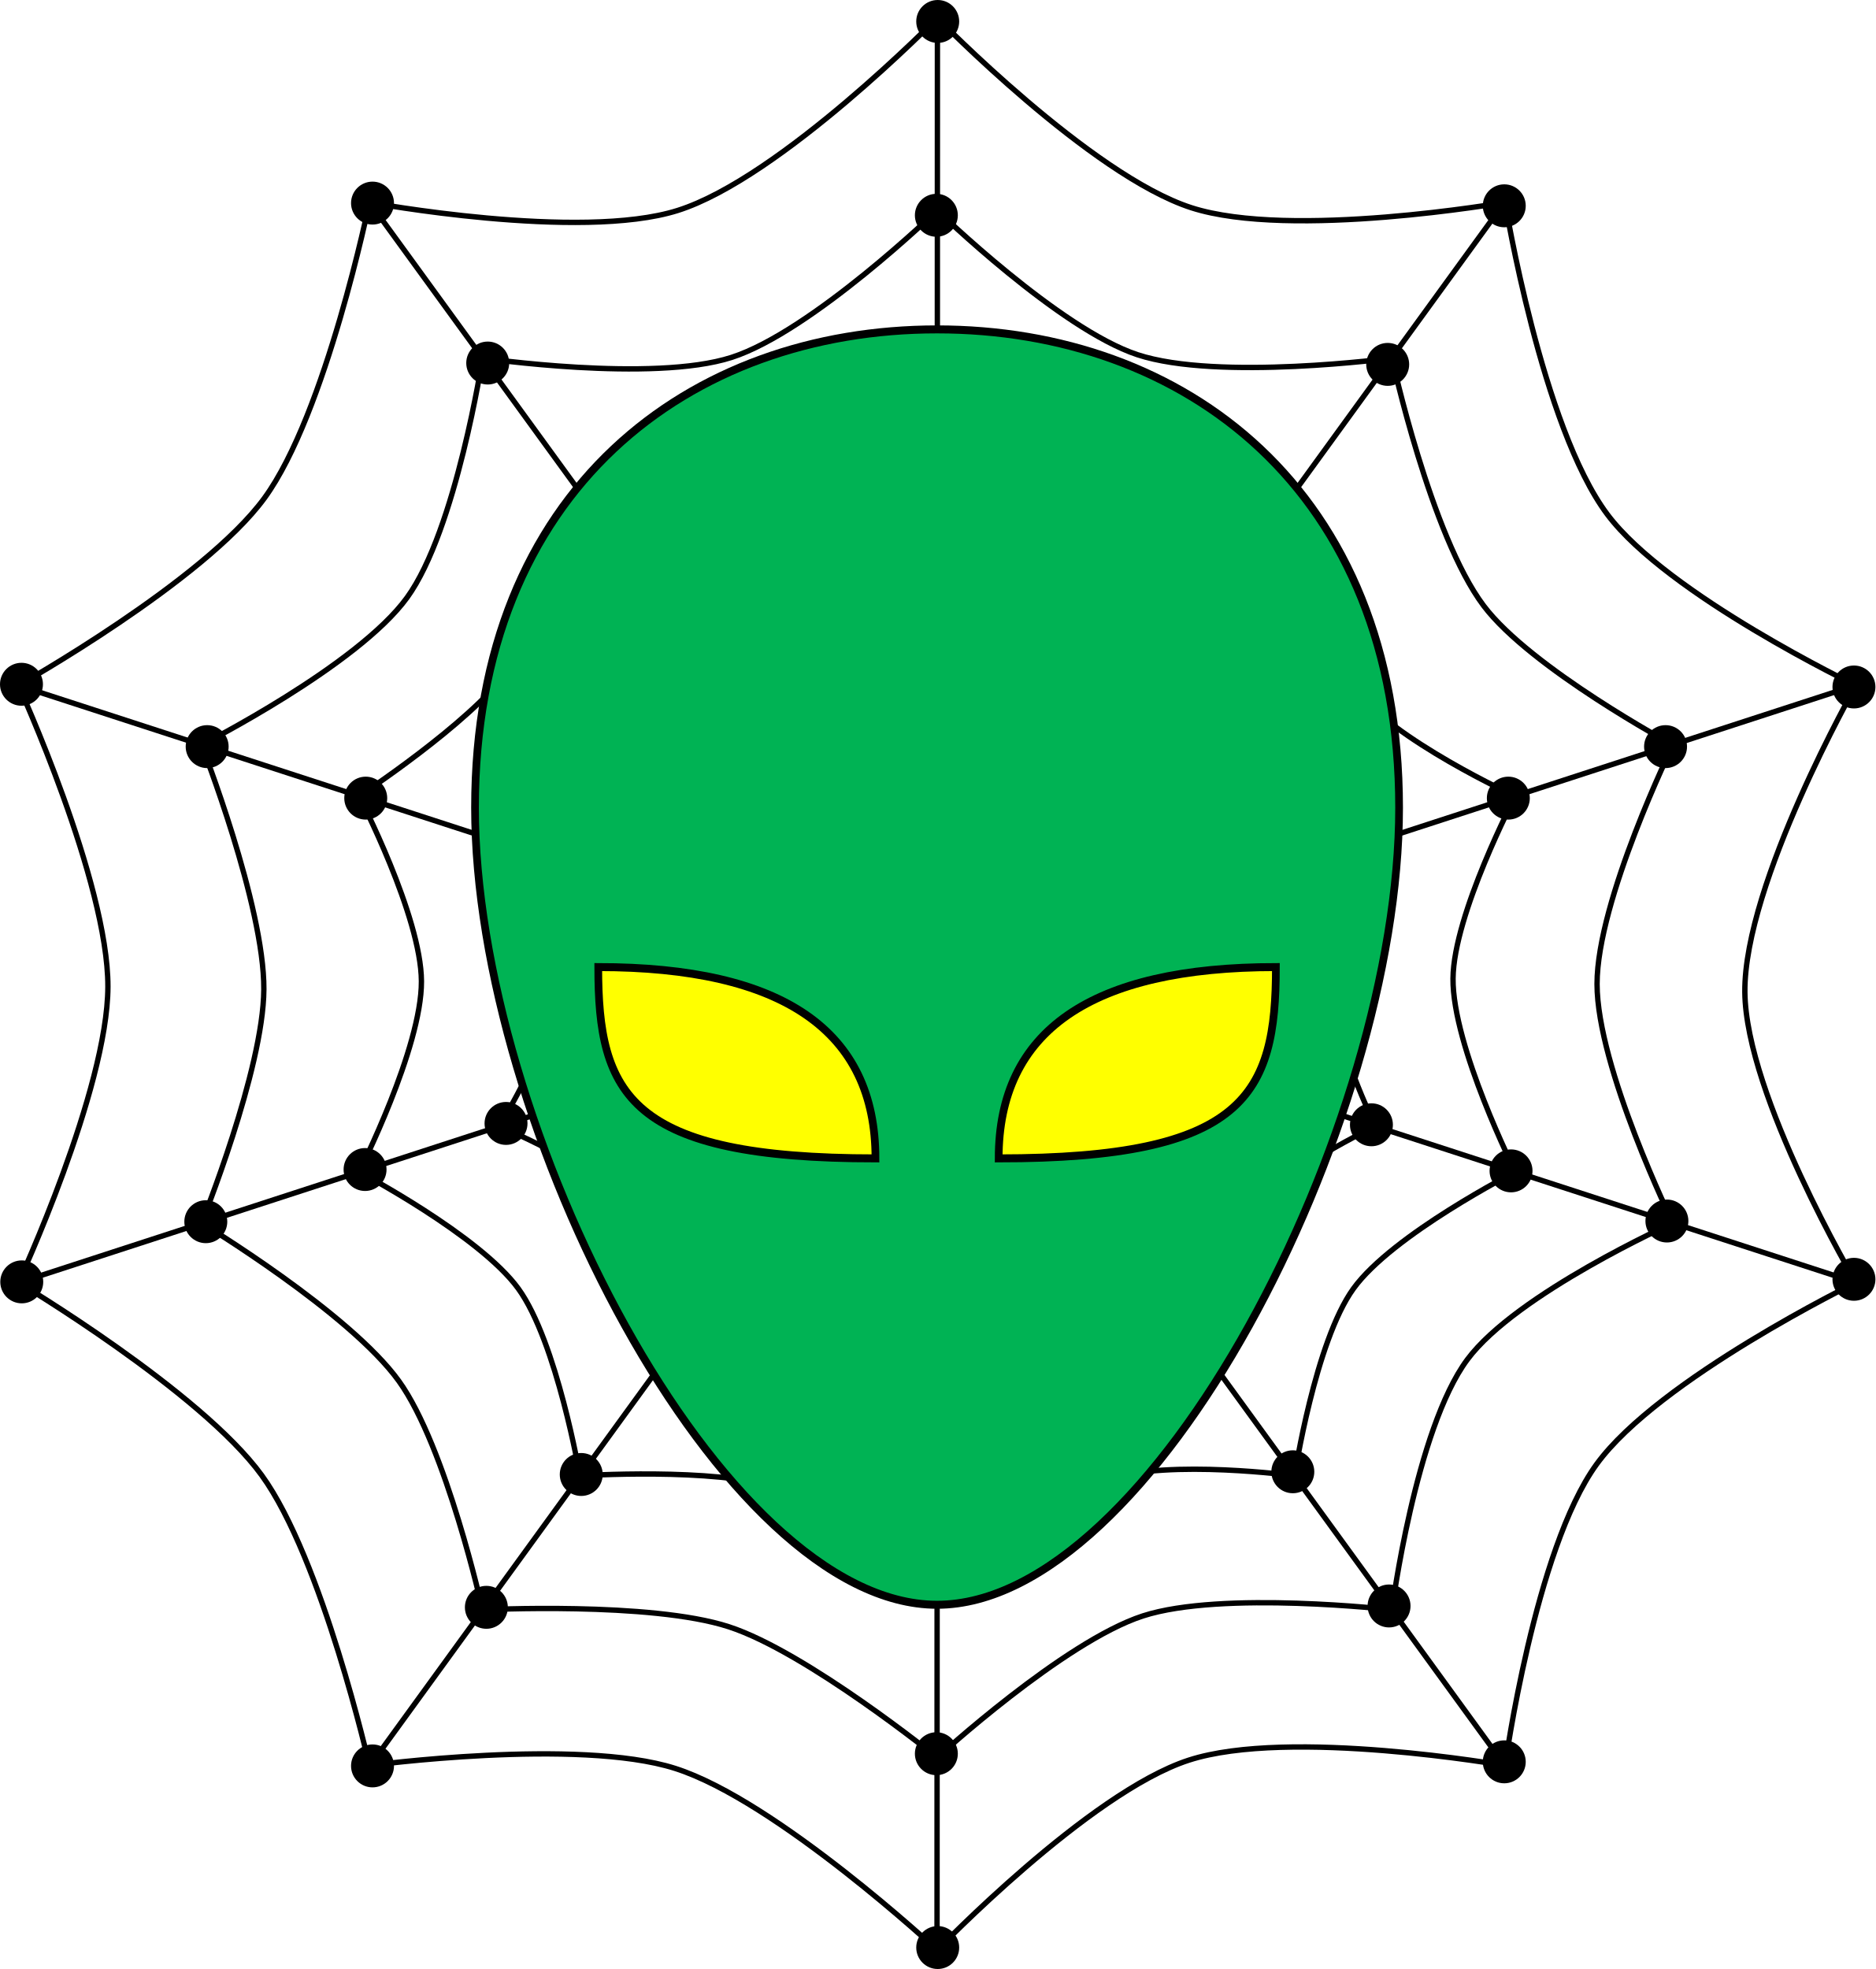
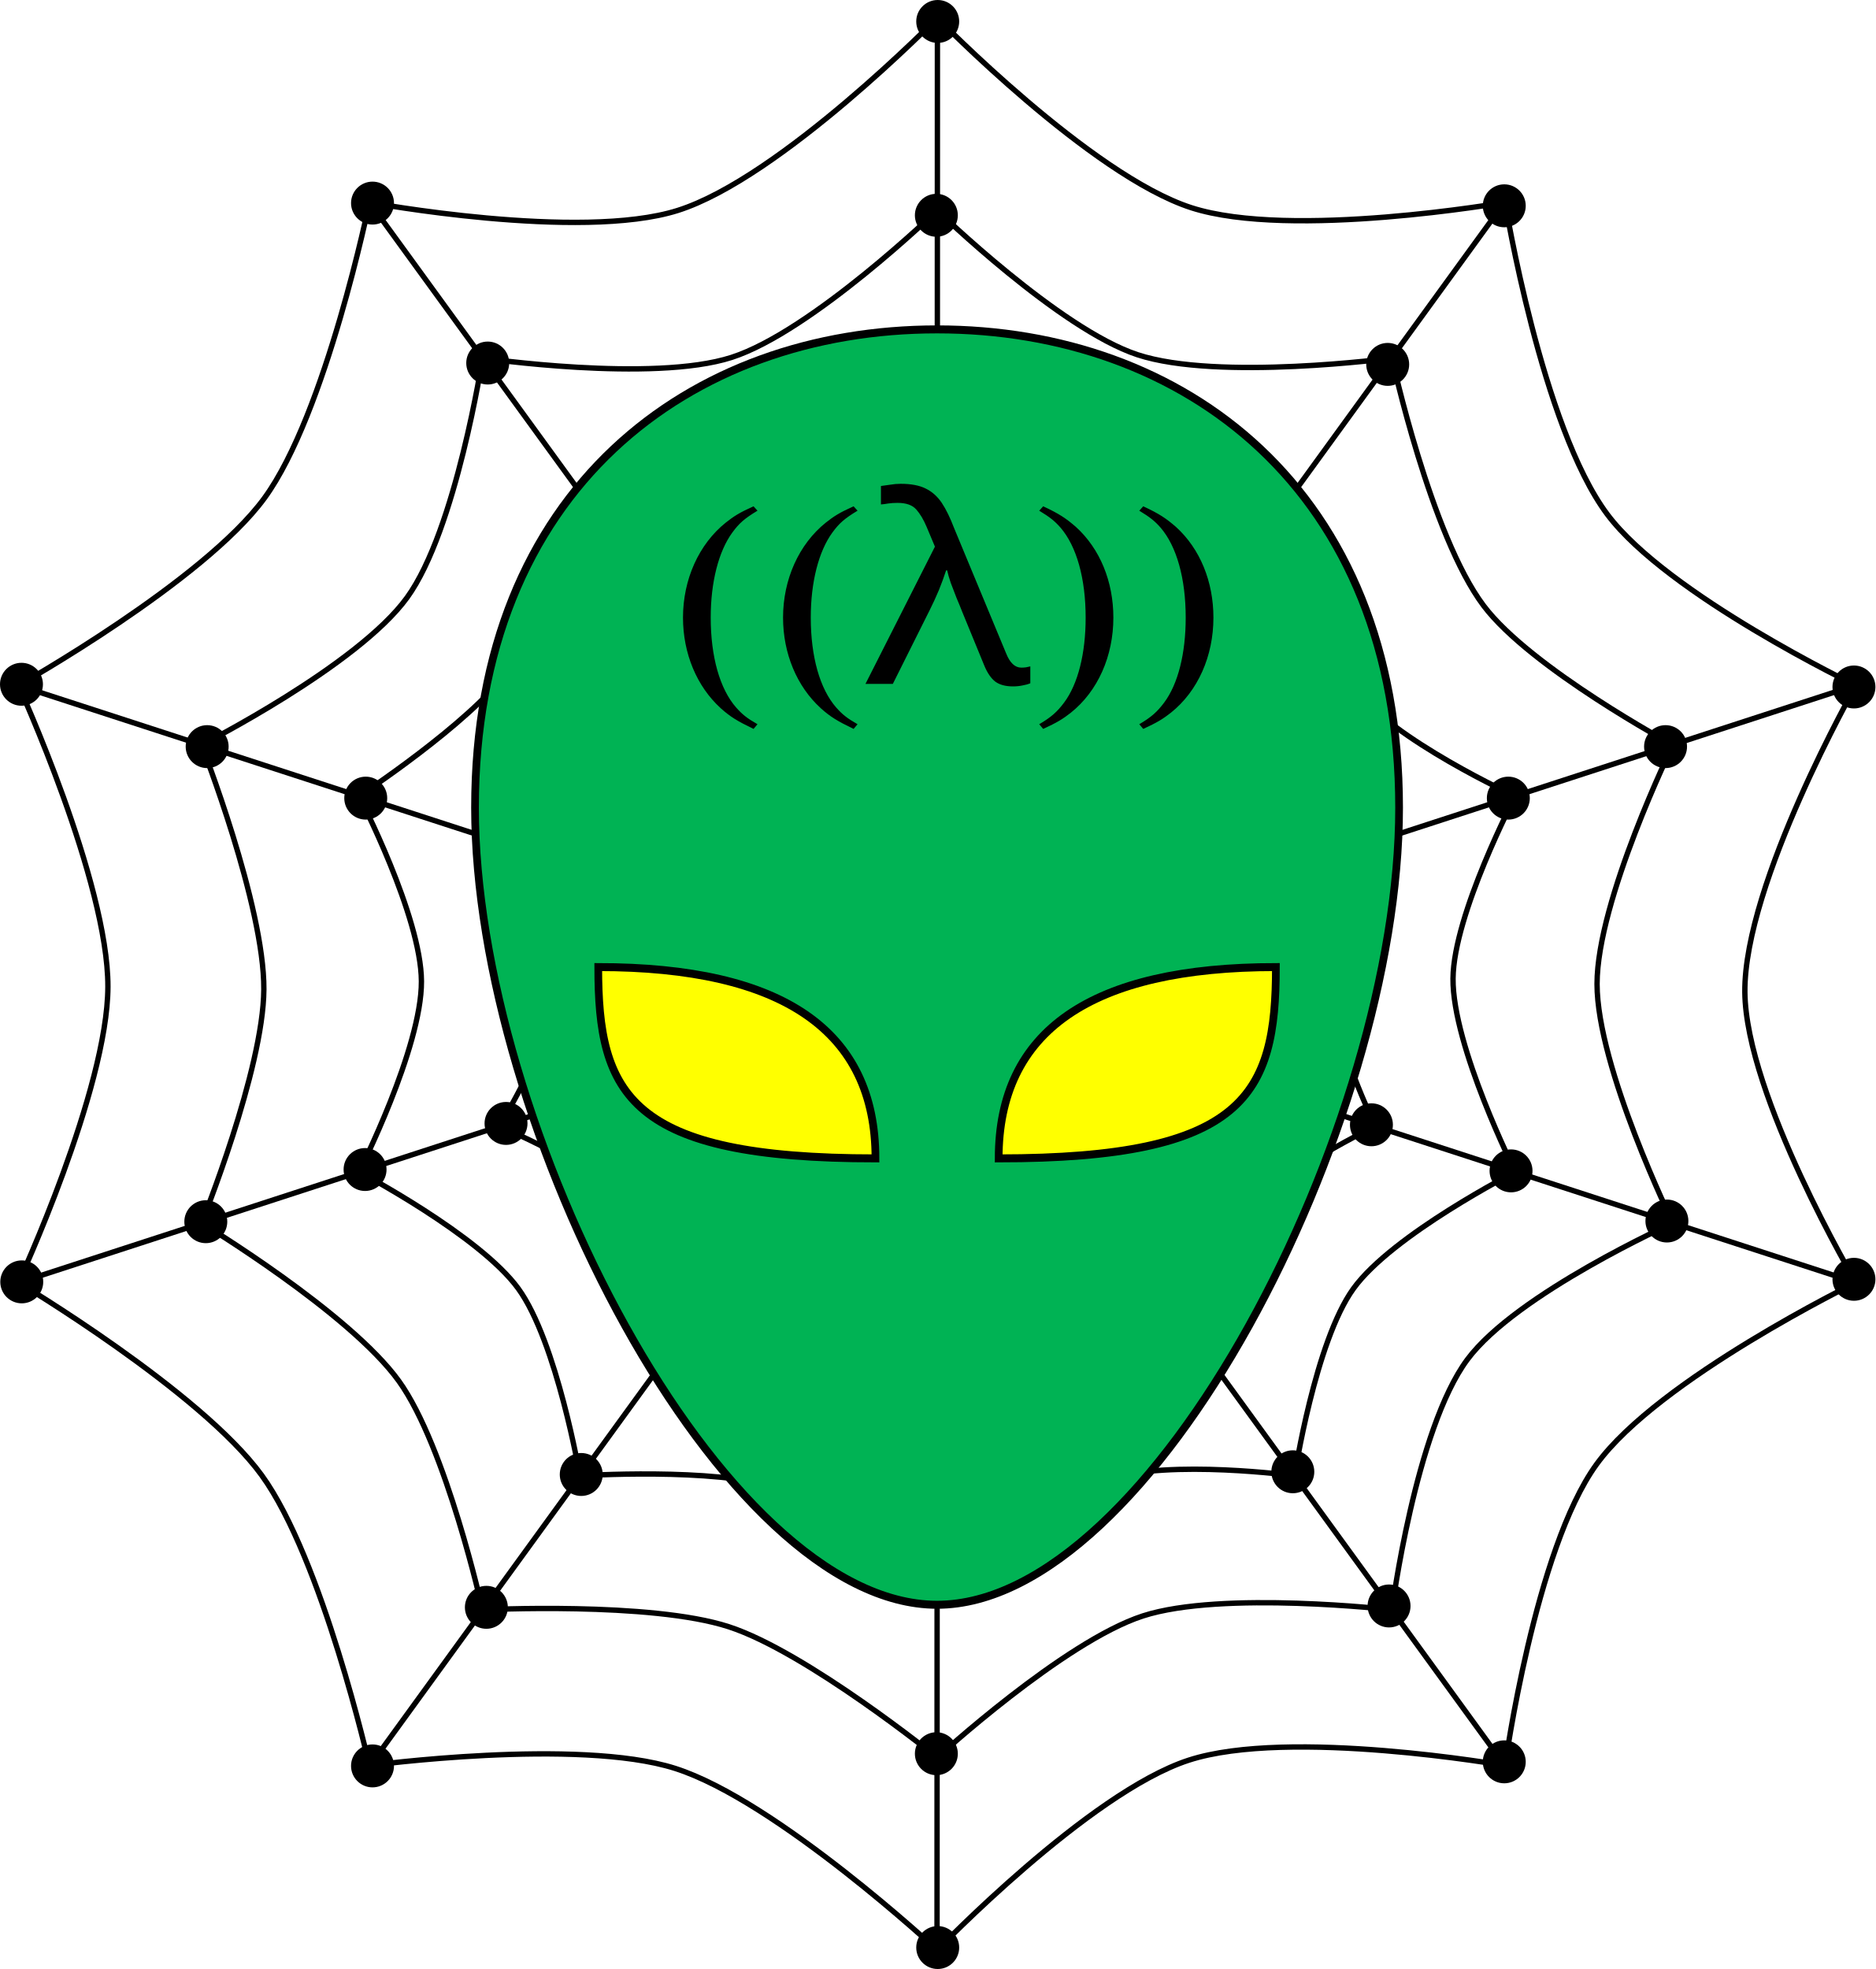
<svg xmlns="http://www.w3.org/2000/svg" width="87.358" height="91.714" id="svg2" version="1.1">
  <defs id="defs4" />
  <g id="layer1" transform="translate(-151.3436,-36.53768)">
    <text xml:space="preserve" style="font-size:40px;font-style:normal;font-variant:normal;font-weight:normal;font-stretch:normal;line-height:125%;letter-spacing:0px;word-spacing:0px;fill:#000000;fill-opacity:1;stroke:none;font-family:Symbol;-inkscape-font-specification:Symbol" x="114.018" y="77.094" id="text3796">
      <tspan id="tspan3798" x="114.018" y="77.094" />
    </text>
    <g id="g4644">
      <path id="path4092" d="m 195,37.37 c 0,0 7.15,7.33 11.836,8.843 4.636,1.497 14.614,-0.249 14.614,-0.249 0,0 1.709,10.452 4.764,14.533 2.808,3.752 11.583,7.967 11.583,7.967 0,0 -5.222,9.22 -5.177,14.285 0.043,4.828 5.177,13.527 5.177,13.527 0,0 -9.201,4.488 -12.088,8.472 -2.868,3.957 -4.259,14.028 -4.259,14.028 0,0 -10.068,-1.771 -14.74,-0.249 -4.651,1.515 -11.71,8.843 -11.71,8.843 0,0 -7.494,-6.964 -12.215,-8.464 -4.523,-1.437 -14.235,-0.13 -14.235,-0.13 0,0 -2.192,-9.632 -5.017,-13.523 -2.831,-3.899 -11.33,-8.977 -11.33,-8.977 0,0 4.155,-8.981 4.167,-13.779 0.012,-4.879 -4.167,-14.032 -4.167,-14.032 0,0 8.626,-4.848 11.457,-8.725 2.873,-3.936 4.891,-13.775 4.891,-13.775 0,0 9.795,1.818 14.362,0.375 4.784,-1.512 12.089,-8.969 12.089,-8.969 z" style="fill:none;stroke:#000000;stroke-width:0.25;stroke-miterlimit:4;stroke-opacity:1;stroke-dasharray:none" />
      <path id="path4095" d="m 168.556,45.964 52.887,72.813" style="fill:none;stroke:#000000;stroke-width:0.25;stroke-linecap:butt;stroke-linejoin:miter;stroke-miterlimit:4;stroke-opacity:1;stroke-dasharray:none" />
      <path id="path4097" d="m 194.991,127.376 0.018,-90.013" style="fill:none;stroke:#000000;stroke-width:0.25;stroke-linecap:butt;stroke-linejoin:miter;stroke-miterlimit:4;stroke-opacity:1;stroke-dasharray:none" />
      <path id="path4099" d="M 168.571,118.782 221.428,45.958" style="fill:none;stroke:#000000;stroke-width:0.25;stroke-linecap:butt;stroke-linejoin:miter;stroke-miterlimit:4;stroke-opacity:1;stroke-dasharray:none" />
      <path id="path4101" d="M 152.202,96.289 237.797,68.451" style="fill:none;stroke:#000000;stroke-width:0.25;stroke-linecap:butt;stroke-linejoin:miter;stroke-miterlimit:4;stroke-opacity:1;stroke-dasharray:none" />
      <path id="path4103" d="m 152.21,68.465 85.58,27.81" style="fill:none;stroke:#000000;stroke-width:0.25;stroke-linecap:butt;stroke-linejoin:miter;stroke-miterlimit:4;stroke-opacity:1;stroke-dasharray:none" />
      <path id="path4092-1" d="m 195,46.336 c 0,0 5.688,5.522 9.328,6.724 3.752,1.239 11.853,0.158 11.853,0.158 0,0 1.805,8.26 4.272,11.534 2.196,2.914 8.818,6.483 8.818,6.483 0,0 -3.536,7.241 -3.536,11.135 0,3.894 3.536,11.135 3.536,11.135 0,0 -7.291,3.281 -9.576,6.357 -2.42,3.259 -3.515,11.66 -3.515,11.66 0,0 -7.921,-0.91 -11.6,0.284 -3.688,1.197 -9.58,6.598 -9.58,6.598 0,0 -6.074,-4.911 -9.706,-6.093 -3.646,-1.186 -11.474,-0.789 -11.474,-0.789 0,0 -1.688,-7.58 -3.893,-10.65 -2.292,-3.19 -9.197,-7.367 -9.197,-7.367 0,0 2.883,-7.128 2.904,-10.883 0.022,-3.917 -2.904,-11.388 -2.904,-11.388 0,0 7.271,-3.682 9.576,-6.862 2.288,-3.157 3.515,-11.155 3.515,-11.155 0,0 7.92,1.154 11.6,-0.032 3.737,-1.204 9.58,-6.85 9.58,-6.85 z" style="fill:none;stroke:#000000;stroke-width:0.25;stroke-miterlimit:4;stroke-opacity:1;stroke-dasharray:none" />
      <path id="path4092-1-4" d="m 195,54.054 c 0,0 4.508,4.532 7.438,5.482 2.919,0.946 9.206,-0.074 9.206,-0.074 0,0 0.861,6.552 2.744,9.099 1.799,2.435 7.542,5.059 7.542,5.059 0,0 -2.878,5.504 -2.904,8.498 -0.027,3.153 2.904,9.003 2.904,9.003 0,0 -5.728,2.925 -7.542,5.438 -1.784,2.47 -2.744,8.721 -2.744,8.721 0,0 -5.794,-0.786 -8.715,0.157 -2.955,0.954 -7.929,5.251 -7.929,5.251 0,0 -4.628,-3.922 -7.438,-4.851 -2.919,-0.965 -9.206,-0.557 -9.206,-0.557 0,0 -1.072,-6.244 -2.87,-8.721 -1.801,-2.48 -7.416,-5.438 -7.416,-5.438 0,0 2.918,-5.763 2.904,-8.876 -0.013,-3.033 -2.904,-8.624 -2.904,-8.624 0,0 5.142,-3.38 6.911,-5.816 1.762,-2.428 3.375,-8.342 3.375,-8.342 0,0 6.466,1.195 9.458,0.2 2.883,-0.958 7.185,-5.608 7.185,-5.608 z" style="fill:none;stroke:#000000;stroke-width:0.25;stroke-miterlimit:4;stroke-opacity:1;stroke-dasharray:none" />
      <path id="path4092-1-4-7" d="m 195,60.913 c 0,0 3.538,3.853 5.927,4.574 2.139,0.645 6.685,-0.476 6.685,-0.476 0,0 0.814,4.944 2.256,6.88 1.343,1.803 5.539,3.849 5.539,3.849 0,0 -2.046,4.492 -2.02,6.883 0.024,2.23 2.02,6.378 2.02,6.378 0,0 -4.414,2.082 -5.791,3.975 -1.381,1.899 -2.003,6.753 -2.003,6.753 0,0 -4.644,-0.903 -6.811,-0.224 -2.301,0.721 -5.801,4.322 -5.801,4.322 0,0 -3.41,-3.598 -5.675,-4.322 -2.204,-0.704 -6.937,0.224 -6.937,0.224 0,0 -0.442,-5.06 -1.877,-7.006 -1.383,-1.875 -5.918,-3.723 -5.918,-3.723 0,0 2.652,-4.25 2.652,-6.631 0,-2.38 -2.652,-6.631 -2.652,-6.631 0,0 4.409,-2.182 5.791,-4.102 1.349,-1.873 2.003,-6.627 2.003,-6.627 0,0 4.558,0.636 6.685,-0.029 2.287,-0.715 5.927,-4.069 5.927,-4.069 z" style="fill:none;stroke:#000000;stroke-width:0.25;stroke-miterlimit:4;stroke-opacity:1;stroke-dasharray:none" />
      <path id="path4092-1-4-7-0" d="m 195,67.775 c 0,0 2.477,2.296 4.037,2.783 1.445,0.451 4.542,0.005 4.542,0.005 0,0 0.204,3.36 1.136,4.659 0.959,1.335 4.166,2.639 4.166,2.639 0,0 -1.559,3.183 -1.515,4.889 0.037,1.466 1.515,4.131 1.515,4.131 0,0 -3.549,0.892 -4.545,2.26 -0.999,1.373 -0.757,5.038 -0.757,5.038 0,0 -3.262,-0.984 -4.795,-0.5 -1.594,0.503 -3.784,3.288 -3.784,3.288 0,0 -2.191,-2.785 -3.784,-3.288 -1.532,-0.484 -4.795,0.5 -4.795,0.5 0,0 0.057,-3.463 -0.883,-4.785 -0.982,-1.381 -4.419,-2.512 -4.419,-2.512 0,0 2.112,-2.669 2.147,-4.258 0.038,-1.741 -2.147,-4.763 -2.147,-4.763 0,0 2.971,-1.571 3.914,-2.891 0.895,-1.253 1.388,-4.406 1.388,-4.406 0,0 3.276,0.494 4.795,-0.005 1.488,-0.489 3.784,-2.783 3.784,-2.783 z" style="fill:none;stroke:#000000;stroke-width:0.25;stroke-miterlimit:4;stroke-opacity:1;stroke-dasharray:none" />
      <path id="path4092-1-4-7-0-6" d="m 195,74.256 c 0,0 1.098,1.747 2.006,2.038 0.891,0.285 2.764,-0.488 2.764,-0.488 l 0.59,2.66 2.358,1.397 c 0,0 -1.41,1.641 -1.389,2.634 0.02,0.919 1.389,2.381 1.389,2.381 0,0 -1.935,0.722 -2.484,1.524 -0.485,0.708 -0.464,2.534 -0.464,2.534 0,0 -1.886,-0.527 -2.764,-0.235 -0.849,0.283 -2.006,1.785 -2.006,1.785 0,0 -1.22,-1.632 -2.132,-1.911 -0.848,-0.26 -2.637,0.362 -2.637,0.362 0,0 0.056,-1.925 -0.464,-2.66 -0.549,-0.776 -2.484,-1.397 -2.484,-1.397 0,0 1.282,-1.66 1.263,-2.634 -0.018,-0.898 -1.263,-2.381 -1.263,-2.381 0,0 1.935,-0.722 2.484,-1.524 0.485,-0.708 0.464,-2.534 0.464,-2.534 0,0 2.067,0.713 3.016,0.362 0.811,-0.3 1.753,-1.911 1.753,-1.911 z" style="fill:none;stroke:#000000;stroke-width:0.25;stroke-miterlimit:4;stroke-opacity:1;stroke-dasharray:none" />
      <g transform="matrix(1,0,0,1.035093,0.5593898,-4.593722)" id="g4212">
        <path style="fill:#00b354;fill-opacity:1;stroke:#000000;stroke-width:0.359;stroke-linecap:butt;stroke-linejoin:miter;stroke-miterlimit:4;stroke-opacity:1;stroke-dasharray:none" d="m 172.911,76.081 c 0,-14.348 10.043,-21.522 21.522,-21.522 11.478,0 21.522,7.174 21.522,21.522 0,14.348 -11.478,35.87 -21.522,35.87 -10.043,0 -21.522,-21.522 -21.522,-35.87 z" id="path3757-2" />
        <path style="fill:#ffff00;fill-opacity:1;stroke:#000000;stroke-width:0.359;stroke-linecap:butt;stroke-linejoin:miter;stroke-miterlimit:4;stroke-opacity:1;stroke-dasharray:none" d="m 178.651,83.255 c 0,5.739 1.435,8.609 12.913,8.609 0,-5.739 -4.304,-8.609 -12.913,-8.609 z" id="path4210" />
        <path style="fill:#ffff00;fill-opacity:1;stroke:#000000;stroke-width:0.359;stroke-linecap:butt;stroke-linejoin:miter;stroke-miterlimit:4;stroke-opacity:1;stroke-dasharray:none" d="m 197.303,91.864 c 11.478,0 12.913,-2.87 12.913,-8.609 -8.609,0 -12.913,2.87 -12.913,8.609 z" id="path4208" />
      </g>
      <path transform="matrix(1.12,0,0,-1.018182,-15.94288,194.7418)" d="m 151.161,96.737 c 0,0.542 -0.4,0.982 -0.893,0.982 -0.493,0 -0.893,-0.44 -0.893,-0.982 0,-0.542 0.4,-0.982 0.893,-0.982 0.493,0 0.893,0.44 0.893,0.982 z" id="path4217" style="fill:#000000;fill-opacity:1;stroke:none" />
      <path transform="matrix(1.12,0,0,1.018182,-7.370067,-5.05273)" d="m 151.161,96.737 c 0,0.542 -0.4,0.982 -0.893,0.982 -0.493,0 -0.893,-0.44 -0.893,-0.982 0,-0.542 0.4,-0.982 0.893,-0.982 0.493,0 0.893,0.44 0.893,0.982 z" id="path4217-4" style="fill:#000000;fill-opacity:1;stroke:none" />
      <path transform="matrix(1.12,0,0,1.018182,0.04824047,-7.483409)" d="m 151.161,96.737 c 0,0.542 -0.4,0.982 -0.893,0.982 -0.493,0 -0.893,-0.44 -0.893,-0.982 0,-0.542 0.4,-0.982 0.893,-0.982 0.493,0 0.893,0.44 0.893,0.982 z" id="path4217-9" style="fill:#000000;fill-opacity:1;stroke:none" />
      <path transform="matrix(1.12,0,0,1.018182,6.614232,-9.629983)" d="m 151.161,96.737 c 0,0.542 -0.4,0.982 -0.893,0.982 -0.493,0 -0.893,-0.44 -0.893,-0.982 0,-0.542 0.4,-0.982 0.893,-0.982 0.493,0 0.893,0.44 0.893,0.982 z" id="path4217-2" style="fill:#000000;fill-opacity:1;stroke:none" />
      <path transform="matrix(1.12,0,0,1.018182,0.3954803,20.29579)" d="m 151.161,96.737 c 0,0.542 -0.4,0.982 -0.893,0.982 -0.493,0 -0.893,-0.44 -0.893,-0.982 0,-0.542 0.4,-0.982 0.893,-0.982 0.493,0 0.893,0.44 0.893,0.982 z" id="path4217-7" style="fill:#000000;fill-opacity:1;stroke:none" />
      <path transform="matrix(1.12,0,0,1.018182,5.698781,12.90905)" d="m 151.161,96.737 c 0,0.542 -0.4,0.982 -0.893,0.982 -0.493,0 -0.893,-0.44 -0.893,-0.982 0,-0.542 0.4,-0.982 0.893,-0.982 0.493,0 0.893,0.44 0.893,0.982 z" id="path4217-6" style="fill:#000000;fill-opacity:1;stroke:none" />
      <path transform="matrix(1.12,0,0,1.018182,10.1182,6.721861)" d="m 151.161,96.737 c 0,0.542 -0.4,0.982 -0.893,0.982 -0.493,0 -0.893,-0.44 -0.893,-0.982 0,-0.542 0.4,-0.982 0.893,-0.982 0.493,0 0.893,0.44 0.893,0.982 z" id="path4217-8" style="fill:#000000;fill-opacity:1;stroke:none" />
      <path transform="matrix(1.12,0,0,-1.018182,26.72258,225.7479)" d="m 151.161,96.737 c 0,0.542 -0.4,0.982 -0.893,0.982 -0.493,0 -0.893,-0.44 -0.893,-0.982 0,-0.542 0.4,-0.982 0.893,-0.982 0.493,0 0.893,0.44 0.893,0.982 z" id="path4217-0" style="fill:#000000;fill-opacity:1;stroke:none" />
      <path transform="matrix(1.12,0,0,1.018182,26.65945,19.72758)" d="m 151.161,96.737 c 0,0.542 -0.4,0.982 -0.893,0.982 -0.493,0 -0.893,-0.44 -0.893,-0.982 0,-0.542 0.4,-0.982 0.893,-0.982 0.493,0 0.893,0.44 0.893,0.982 z" id="path4217-3" style="fill:#000000;fill-opacity:1;stroke:none" />
      <path transform="matrix(1.12,0,0,1.018182,53.11282,20.10638)" d="m 151.161,96.737 c 0,0.542 -0.4,0.982 -0.893,0.982 -0.493,0 -0.893,-0.44 -0.893,-0.982 0,-0.542 0.4,-0.982 0.893,-0.982 0.493,0 0.893,0.44 0.893,0.982 z" id="path4217-28" style="fill:#000000;fill-opacity:1;stroke:none" />
      <path transform="matrix(1.12,0,0,1.018182,47.74638,12.84591)" d="m 151.161,96.737 c 0,0.542 -0.4,0.982 -0.893,0.982 -0.493,0 -0.893,-0.44 -0.893,-0.982 0,-0.542 0.4,-0.982 0.893,-0.982 0.493,0 0.893,0.44 0.893,0.982 z" id="path4217-42" style="fill:#000000;fill-opacity:1;stroke:none" />
      <path transform="matrix(1.12,0,0,1.018182,43.26383,6.595593)" d="m 151.161,96.737 c 0,0.542 -0.4,0.982 -0.893,0.982 -0.493,0 -0.893,-0.44 -0.893,-0.982 0,-0.542 0.4,-0.982 0.893,-0.982 0.493,0 0.893,0.44 0.893,0.982 z" id="path4217-76" style="fill:#000000;fill-opacity:1;stroke:none" />
      <path transform="matrix(1.12,0,0,1.018182,69.40153,-2.369511)" d="m 151.161,96.737 c 0,0.542 -0.4,0.982 -0.893,0.982 -0.493,0 -0.893,-0.44 -0.893,-0.982 0,-0.542 0.4,-0.982 0.893,-0.982 0.493,0 0.893,0.44 0.893,0.982 z" id="path4217-75" style="fill:#000000;fill-opacity:1;stroke:none" />
      <path transform="matrix(1.12,0,0,1.018182,60.68896,-5.084296)" d="m 151.161,96.737 c 0,0.542 -0.4,0.982 -0.893,0.982 -0.493,0 -0.893,-0.44 -0.893,-0.982 0,-0.542 0.4,-0.982 0.893,-0.982 0.493,0 0.893,0.44 0.893,0.982 z" id="path4217-90" style="fill:#000000;fill-opacity:1;stroke:none" />
      <path transform="matrix(1.12,0,0,1.018182,53.42849,-7.420274)" d="m 151.161,96.737 c 0,0.542 -0.4,0.982 -0.893,0.982 -0.493,0 -0.893,-0.44 -0.893,-0.982 0,-0.542 0.4,-0.982 0.893,-0.982 0.493,0 0.893,0.44 0.893,0.982 z" id="path4217-03" style="fill:#000000;fill-opacity:1;stroke:none" />
      <path transform="matrix(1.12,0,0,1.018182,46.92563,-9.566848)" d="m 151.161,96.737 c 0,0.542 -0.4,0.982 -0.893,0.982 -0.493,0 -0.893,-0.44 -0.893,-0.982 0,-0.542 0.4,-0.982 0.893,-0.982 0.493,0 0.893,0.44 0.893,0.982 z" id="path4217-06" style="fill:#000000;fill-opacity:1;stroke:none" />
      <path transform="matrix(1.12,0,0,1.018182,69.40153,-29.9593)" d="m 151.161,96.737 c 0,0.542 -0.4,0.982 -0.893,0.982 -0.493,0 -0.893,-0.44 -0.893,-0.982 0,-0.542 0.4,-0.982 0.893,-0.982 0.493,0 0.893,0.44 0.893,0.982 z" id="path4217-62" style="fill:#000000;fill-opacity:1;stroke:none" />
      <path transform="matrix(1.12,0,0,1.018182,60.62583,-27.18138)" d="m 151.161,96.737 c 0,0.542 -0.4,0.982 -0.893,0.982 -0.493,0 -0.893,-0.44 -0.893,-0.982 0,-0.542 0.4,-0.982 0.893,-0.982 0.493,0 0.893,0.44 0.893,0.982 z" id="path4217-1" style="fill:#000000;fill-opacity:1;stroke:none" />
      <path transform="matrix(1.12,0,0,1.018182,53.30222,-24.78227)" d="m 151.161,96.737 c 0,0.542 -0.4,0.982 -0.893,0.982 -0.493,0 -0.893,-0.44 -0.893,-0.982 0,-0.542 0.4,-0.982 0.893,-0.982 0.493,0 0.893,0.44 0.893,0.982 z" id="path4217-84" style="fill:#000000;fill-opacity:1;stroke:none" />
      <path transform="matrix(1.12,0,0,1.018182,53.11282,-52.37206)" d="m 151.161,96.737 c 0,0.542 -0.4,0.982 -0.893,0.982 -0.493,0 -0.893,-0.44 -0.893,-0.982 0,-0.542 0.4,-0.982 0.893,-0.982 0.493,0 0.893,0.44 0.893,0.982 z" id="path4217-38" style="fill:#000000;fill-opacity:1;stroke:none" />
      <path transform="matrix(1.12,0,0,1.018182,47.68325,-44.98532)" d="m 151.161,96.737 c 0,0.542 -0.4,0.982 -0.893,0.982 -0.493,0 -0.893,-0.44 -0.893,-0.982 0,-0.542 0.4,-0.982 0.893,-0.982 0.493,0 0.893,0.44 0.893,0.982 z" id="path4217-88" style="fill:#000000;fill-opacity:1;stroke:none" />
      <path transform="matrix(1.12,0,0,1.018182,26.65945,-51.93012)" d="m 151.161,96.737 c 0,0.542 -0.4,0.982 -0.893,0.982 -0.493,0 -0.893,-0.44 -0.893,-0.982 0,-0.542 0.4,-0.982 0.893,-0.982 0.493,0 0.893,0.44 0.893,0.982 z" id="path4217-98" style="fill:#000000;fill-opacity:1;stroke:none" />
      <path transform="matrix(1.12,0,0,1.018182,26.72258,-60.95836)" d="m 151.161,96.737 c 0,0.542 -0.4,0.982 -0.893,0.982 -0.493,0 -0.893,-0.44 -0.893,-0.982 0,-0.542 0.4,-0.982 0.893,-0.982 0.493,0 0.893,0.44 0.893,0.982 z" id="path4217-95" style="fill:#000000;fill-opacity:1;stroke:none" />
      <path transform="matrix(1.12,0,0,1.018182,5.761916,-45.04846)" d="m 151.161,96.737 c 0,0.542 -0.4,0.982 -0.893,0.982 -0.493,0 -0.893,-0.44 -0.893,-0.982 0,-0.542 0.4,-0.982 0.893,-0.982 0.493,0 0.893,0.44 0.893,0.982 z" id="path4217-5" style="fill:#000000;fill-opacity:1;stroke:none" />
      <path transform="matrix(1.12,0,0,1.018182,0.3954803,-52.49833)" d="m 151.161,96.737 c 0,0.542 -0.4,0.982 -0.893,0.982 -0.493,0 -0.893,-0.44 -0.893,-0.982 0,-0.542 0.4,-0.982 0.893,-0.982 0.493,0 0.893,0.44 0.893,0.982 z" id="path4217-423" style="fill:#000000;fill-opacity:1;stroke:none" />
      <path transform="matrix(1.12,0,0,1.018182,-15.95636,-30.08557)" d="m 151.161,96.737 c 0,0.542 -0.4,0.982 -0.893,0.982 -0.493,0 -0.893,-0.44 -0.893,-0.982 0,-0.542 0.4,-0.982 0.893,-0.982 0.493,0 0.893,0.44 0.893,0.982 z" id="path4217-41" style="fill:#000000;fill-opacity:1;stroke:none" />
      <path transform="matrix(1.12,0,0,1.018182,-7.306933,-27.18138)" d="m 151.161,96.737 c 0,0.542 -0.4,0.982 -0.893,0.982 -0.493,0 -0.893,-0.44 -0.893,-0.982 0,-0.542 0.4,-0.982 0.893,-0.982 0.493,0 0.893,0.44 0.893,0.982 z" id="path4217-87" style="fill:#000000;fill-opacity:1;stroke:none" />
      <path transform="matrix(1.12,0,0,1.018182,0.07980765,-24.78227)" d="m 151.161,96.737 c 0,0.542 -0.4,0.982 -0.893,0.982 -0.493,0 -0.893,-0.44 -0.893,-0.982 0,-0.542 0.4,-0.982 0.893,-0.982 0.493,0 0.893,0.44 0.893,0.982 z" id="path4217-388" style="fill:#000000;fill-opacity:1;stroke:none" />
    </g>
+     <text xml:space="preserve" style="font-size:13.048px;font-style:normal;font-variant:normal;font-weight:normal;font-stretch:normal;text-align:start;line-height:125%;letter-spacing:0px;word-spacing:0px;writing-mode:lr-tb;text-anchor:start;fill:#000000;fill-opacity:1;stroke:none;font-family:Symbol;-inkscape-font-specification:Symbol" x="170.015" y="73.38" id="text3110" transform="scale(1.072962,0.9319997)">
+       <tspan id="tspan3112" x="170.015" y="73.38">((λ))</tspan>
+     </text>
  </g>
</svg>
